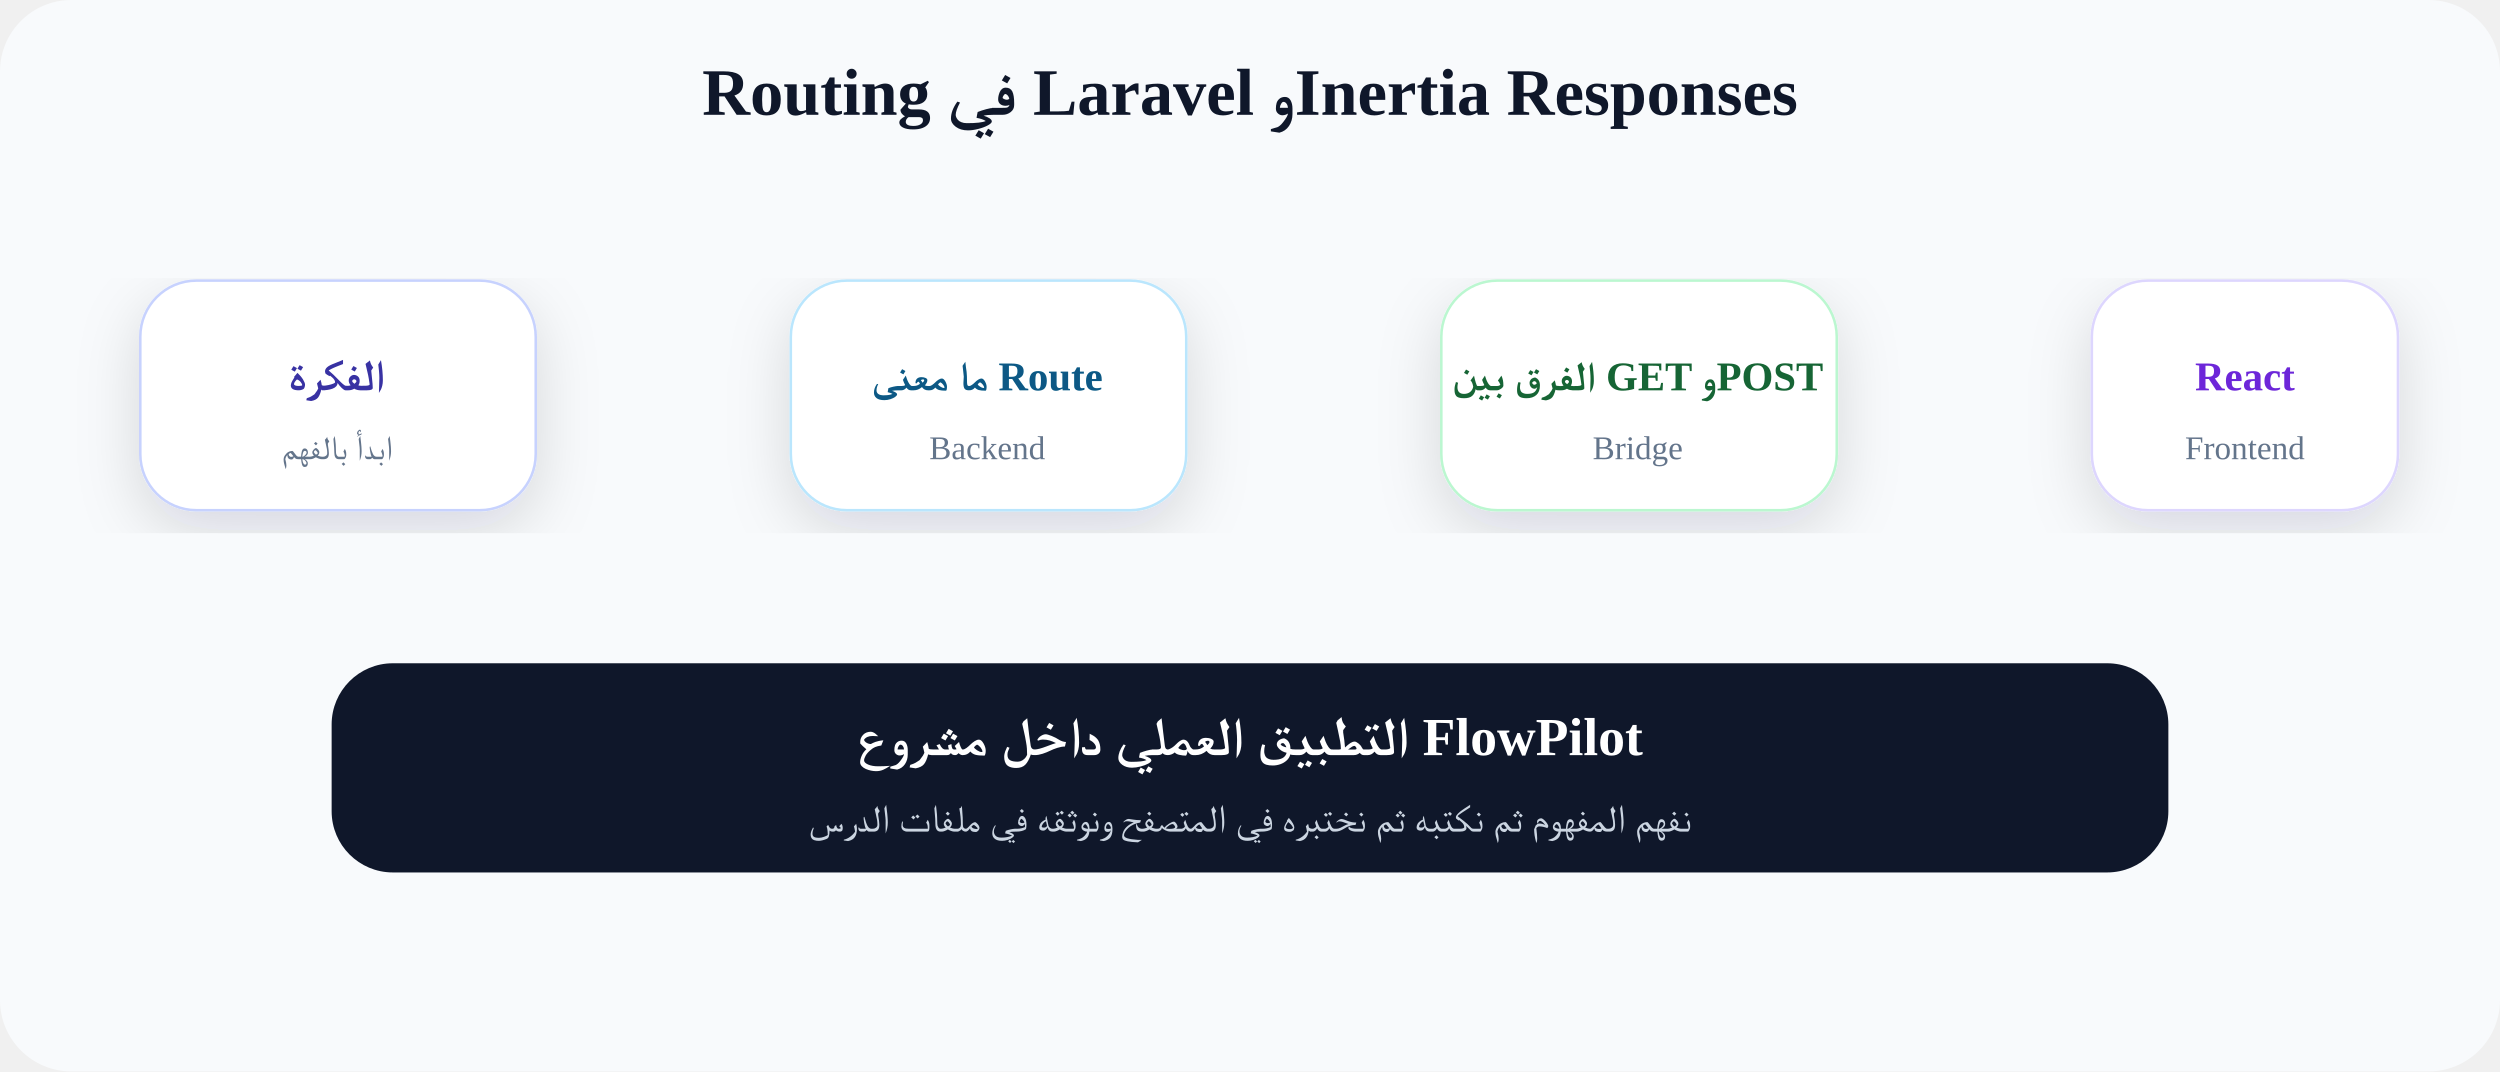
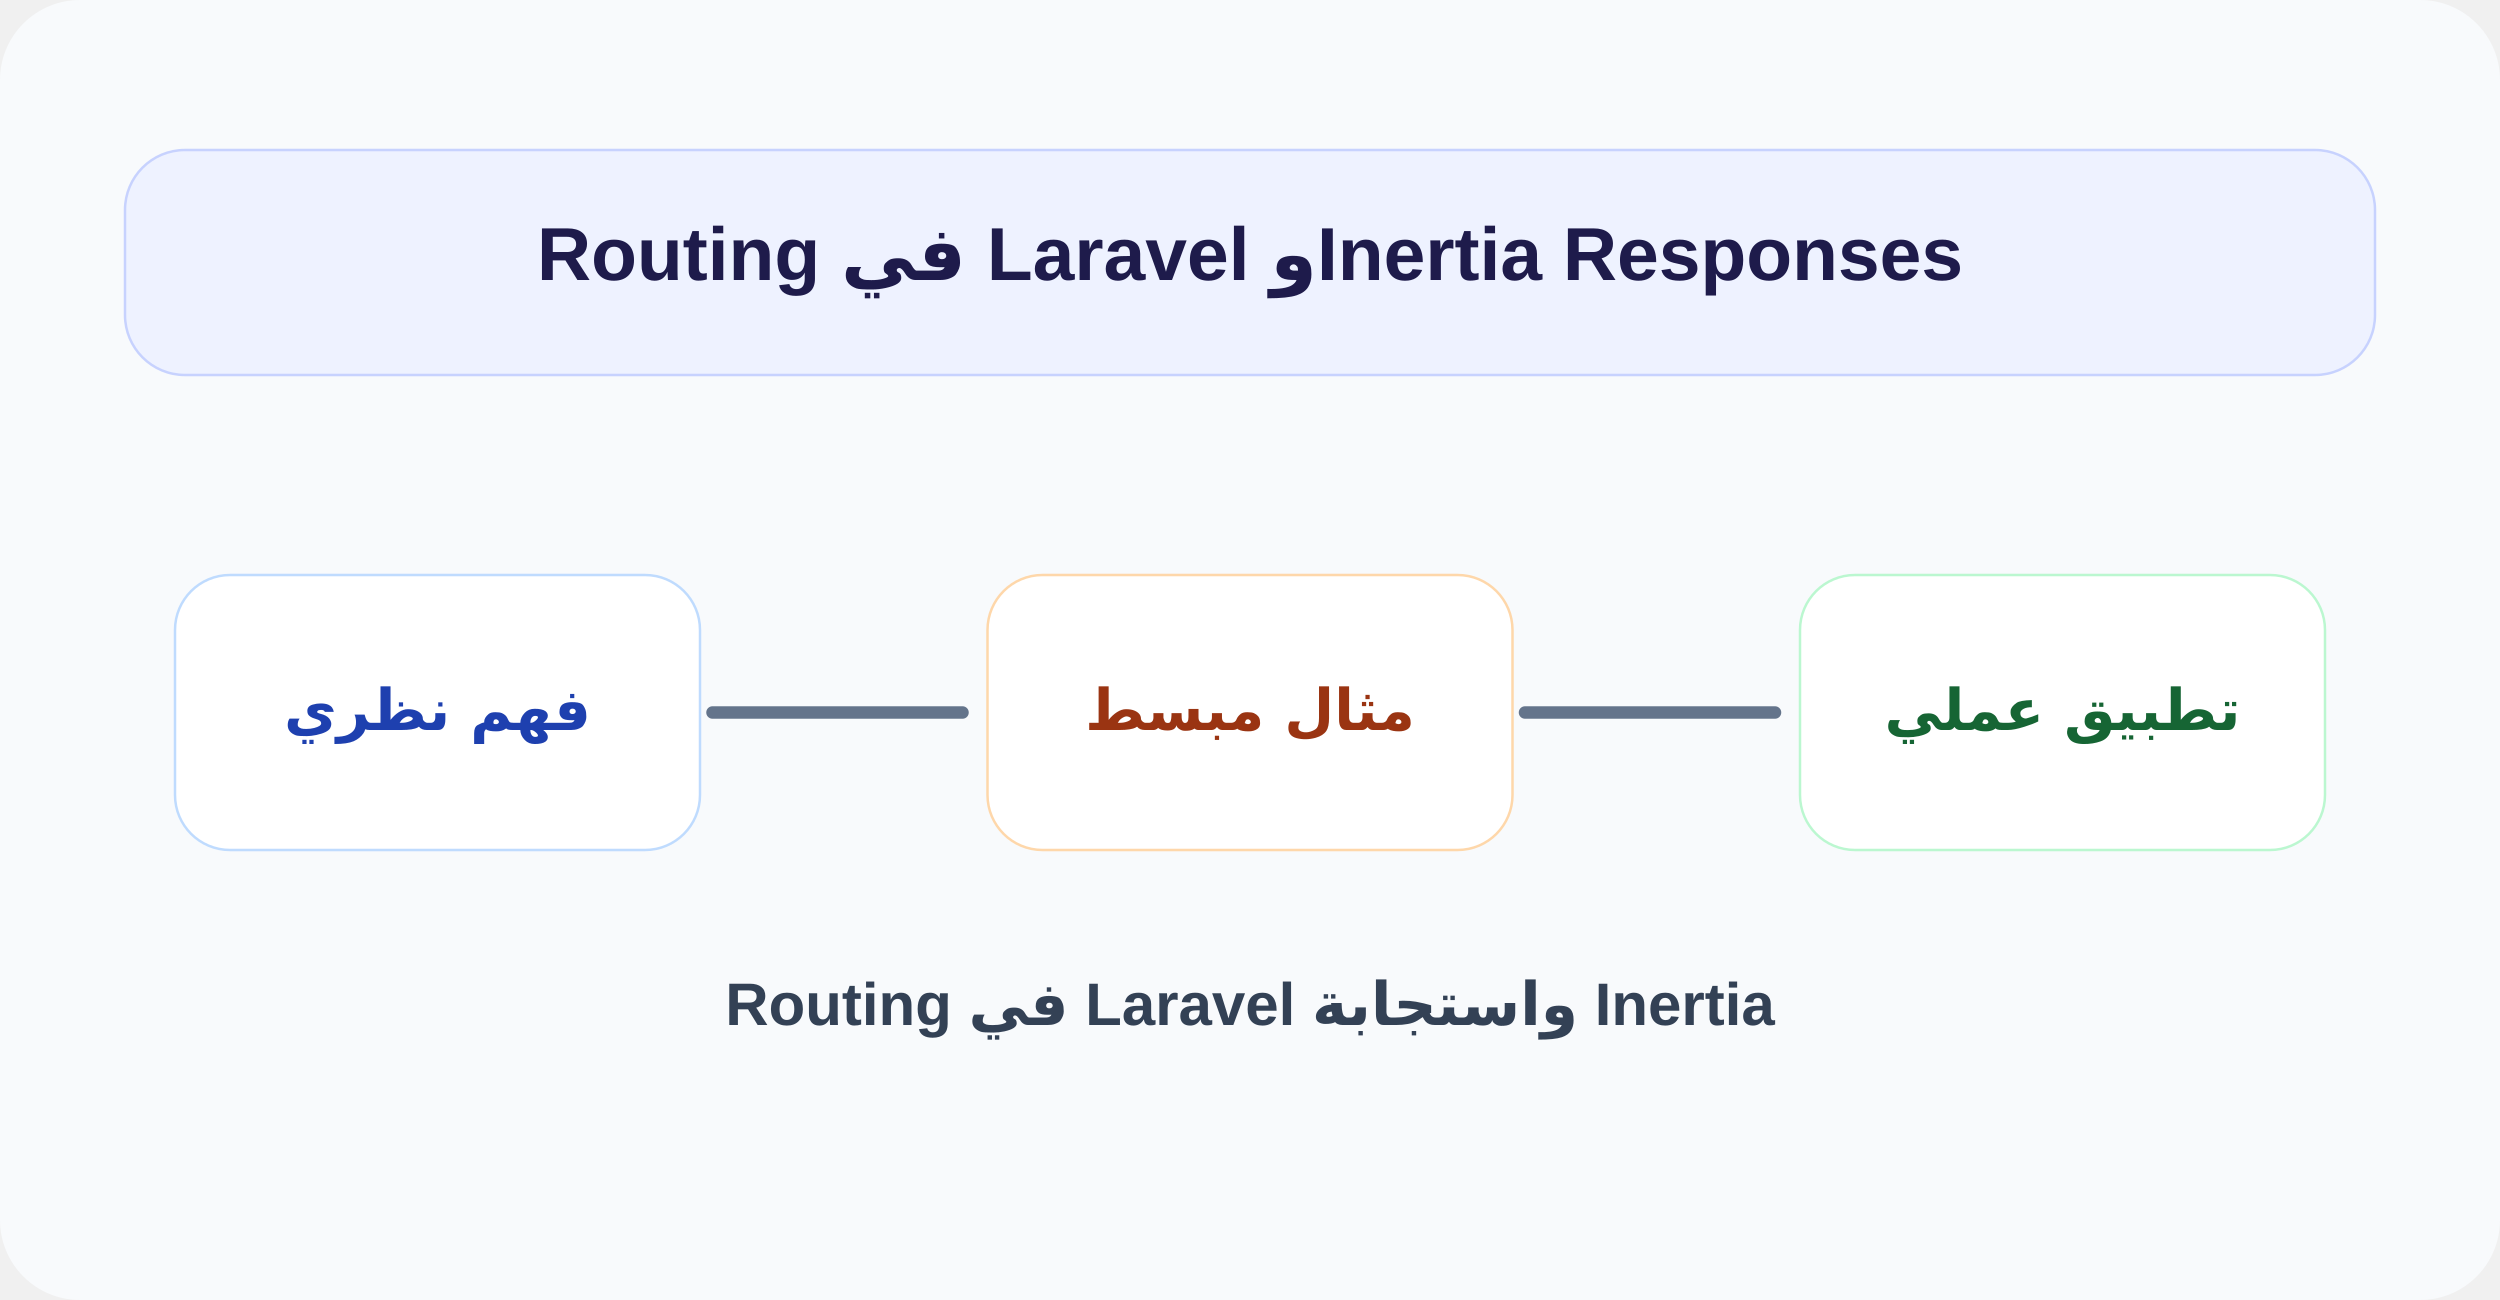
- <svg xmlns="http://www.w3.org/2000/svg" width="980" height="420" viewBox="0 0 980 420" role="img" aria-label="مخطط Routing في Laravel وInertia Responses">
-   <defs>
-     <linearGradient id="g" x1="0" x2="1">
-       <stop offset="0" stop-color="#4f46e5" />
-       <stop offset="1" stop-color="#06b6d4" />
-     </linearGradient>
-     <filter id="s">
-       <feDropShadow dx="0" dy="8" stdDeviation="12" flood-color="#0f172a" flood-opacity=".14" />
-     </filter>
-   </defs>
-   <rect width="980" height="420" rx="28" fill="#f8fafc" />
-   <text x="490" y="45" text-anchor="middle" font-size="26" font-weight="800" fill="#0f172a">Routing في Laravel وInertia Responses</text>
-   <g filter="url(#s)">
-     <rect x="55" y="110" width="155" height="90" rx="22" fill="white" stroke="#c7d2fe" />
-     <text x="132" y="153" text-anchor="middle" font-size="17" font-weight="800" fill="#3730a3">الفكرة</text>
-     <text x="132" y="180" text-anchor="middle" font-size="13" fill="#64748b">ابدأ بالفهم</text>
-     <path d="M220 155 H300" stroke="url(#g)" stroke-width="5" marker-end="url(#arrow)" />
-     <rect x="310" y="110" width="155" height="90" rx="22" fill="white" stroke="#bae6fd" />
-     <text x="387" y="153" text-anchor="middle" font-size="16" font-weight="800" fill="#075985">ما معنى Route</text>
-     <text x="387" y="180" text-anchor="middle" font-size="13" fill="#64748b">Backend</text>
-     <path d="M475 155 H555" stroke="url(#g)" stroke-width="5" />
-     <rect x="565" y="110" width="155" height="90" rx="22" fill="white" stroke="#bbf7d0" />
-     <text x="642" y="153" text-anchor="middle" font-size="16" font-weight="800" fill="#166534">الفرق بين GET وPOST</text>
-     <text x="642" y="180" text-anchor="middle" font-size="13" fill="#64748b">Bridge</text>
-     <path d="M730 155 H810" stroke="url(#g)" stroke-width="5" />
-     <rect x="820" y="110" width="120" height="90" rx="22" fill="white" stroke="#ddd6fe" />
-     <text x="880" y="153" text-anchor="middle" font-size="16" font-weight="800" fill="#6d28d9">React</text>
-     <text x="880" y="180" text-anchor="middle" font-size="13" fill="#64748b">Frontend</text>
+ <svg xmlns="http://www.w3.org/2000/svg" width="1000" height="520" viewBox="0 0 1000 520">
+   <rect width="1000" height="520" rx="32" fill="#f8fafc" />
+   <rect x="50" y="60" width="900" height="90" rx="24" fill="#eef2ff" stroke="#c7d2fe" />
+   <text x="500" y="112" text-anchor="middle" font-size="30" font-weight="900" fill="#1e1b4b" font-family="Arial">Routing في Laravel وInertia Responses</text>
+   <g font-family="Arial" font-size="23" font-weight="800">
+     <rect x="70" y="230" width="210" height="110" rx="22" fill="#fff" stroke="#bfdbfe" />
+     <text x="175" y="292" text-anchor="middle" fill="#1e40af">فهم نظري</text>
+     <rect x="395" y="230" width="210" height="110" rx="22" fill="#fff" stroke="#fed7aa" />
+     <text x="500" y="292" text-anchor="middle" fill="#9a3412">مثال مبسط</text>
+     <rect x="720" y="230" width="210" height="110" rx="22" fill="#fff" stroke="#bbf7d0" />
+     <text x="825" y="292" text-anchor="middle" fill="#166534">تطبيق عملي</text>
  </g>
-   <rect x="130" y="260" width="720" height="82" rx="24" fill="#0f172a" />
-   <text x="490" y="296" text-anchor="middle" font-size="21" font-weight="900" fill="white">التطبيق العملي داخل مشروع FlowPilot</text>
-   <text x="490" y="326" text-anchor="middle" font-size="15" fill="#cbd5e1">نفهم المفهوم ثم نكتبه ثم نختبره في المتصفح ونوثقه في ملفات الدرس</text>
+   <path d="M285 285 H385" stroke="#64748b" stroke-width="5" stroke-linecap="round" />
+   <path d="M610 285 H710" stroke="#64748b" stroke-width="5" stroke-linecap="round" />
+   <text x="500" y="410" text-anchor="middle" font-size="24" font-weight="800" fill="#334155" font-family="Arial">Routing في Laravel واستجابة Inertia</text>
</svg>
